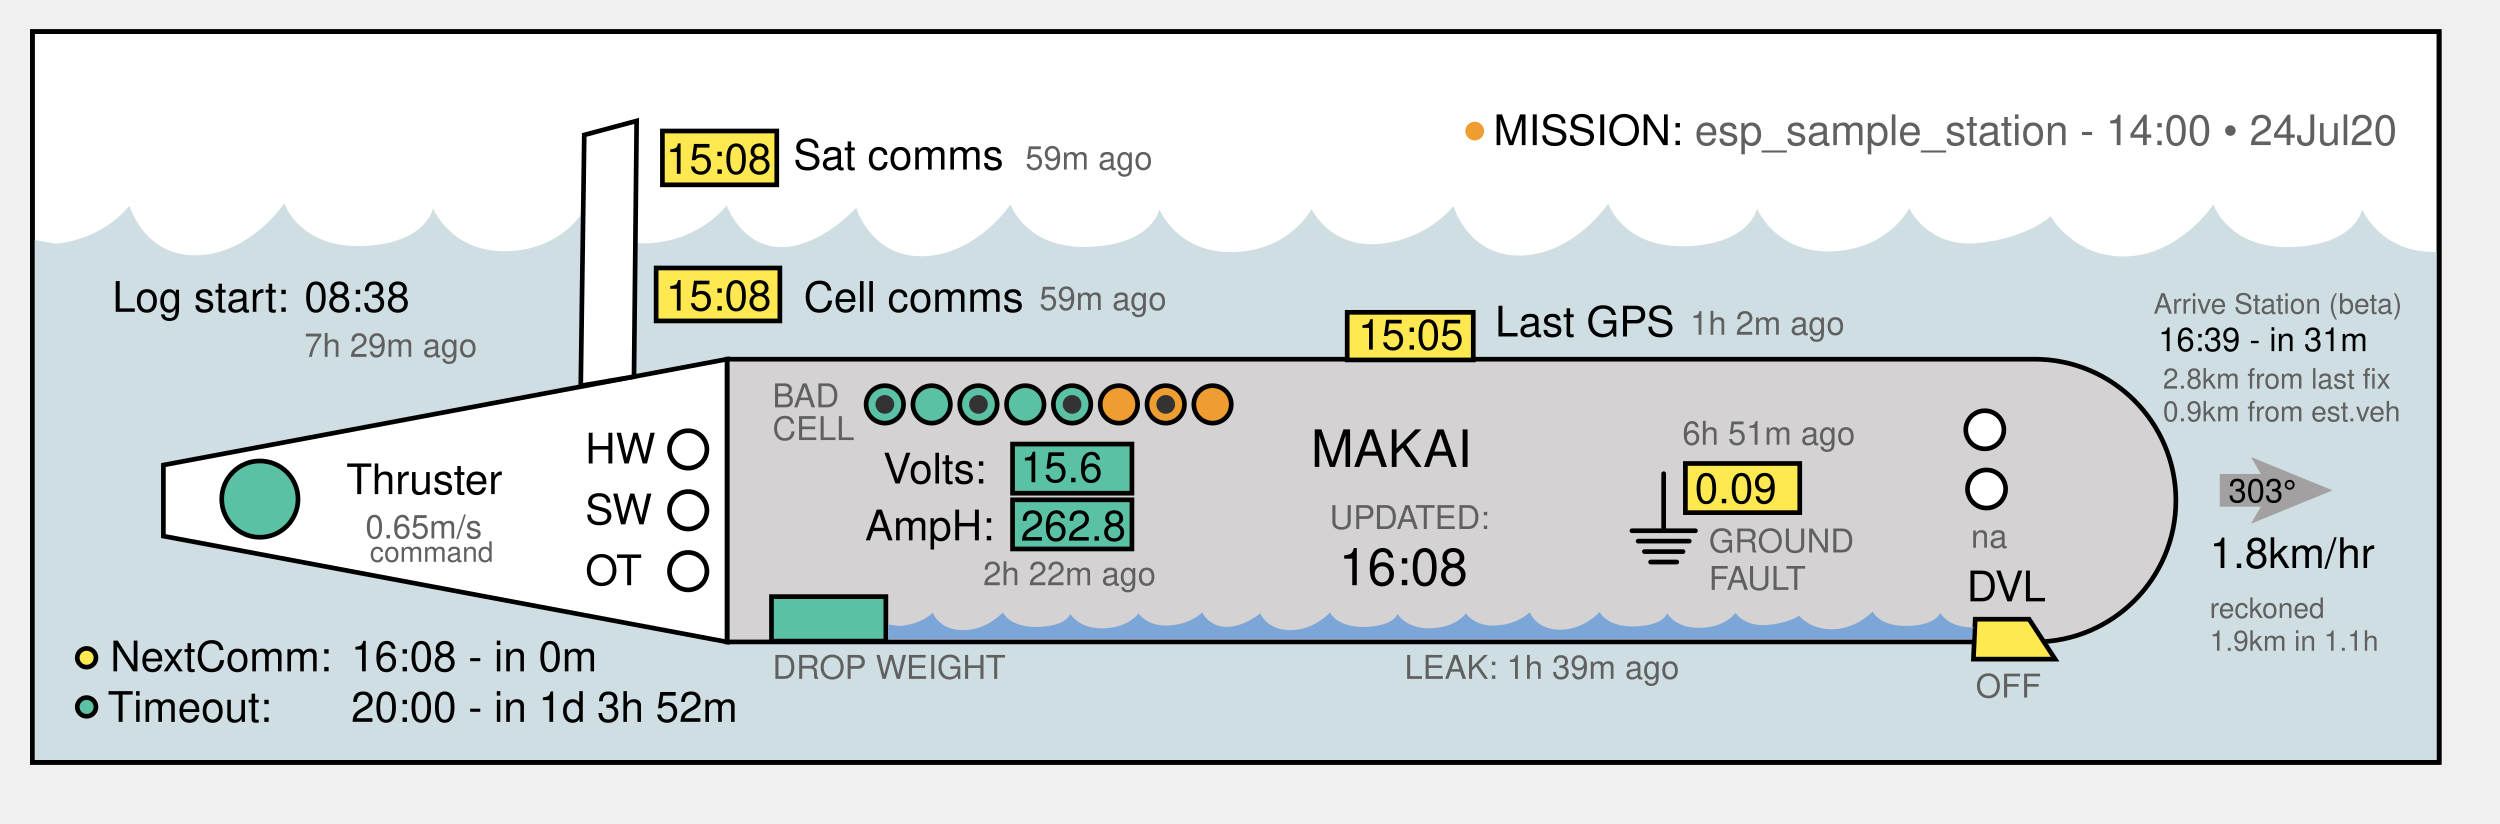
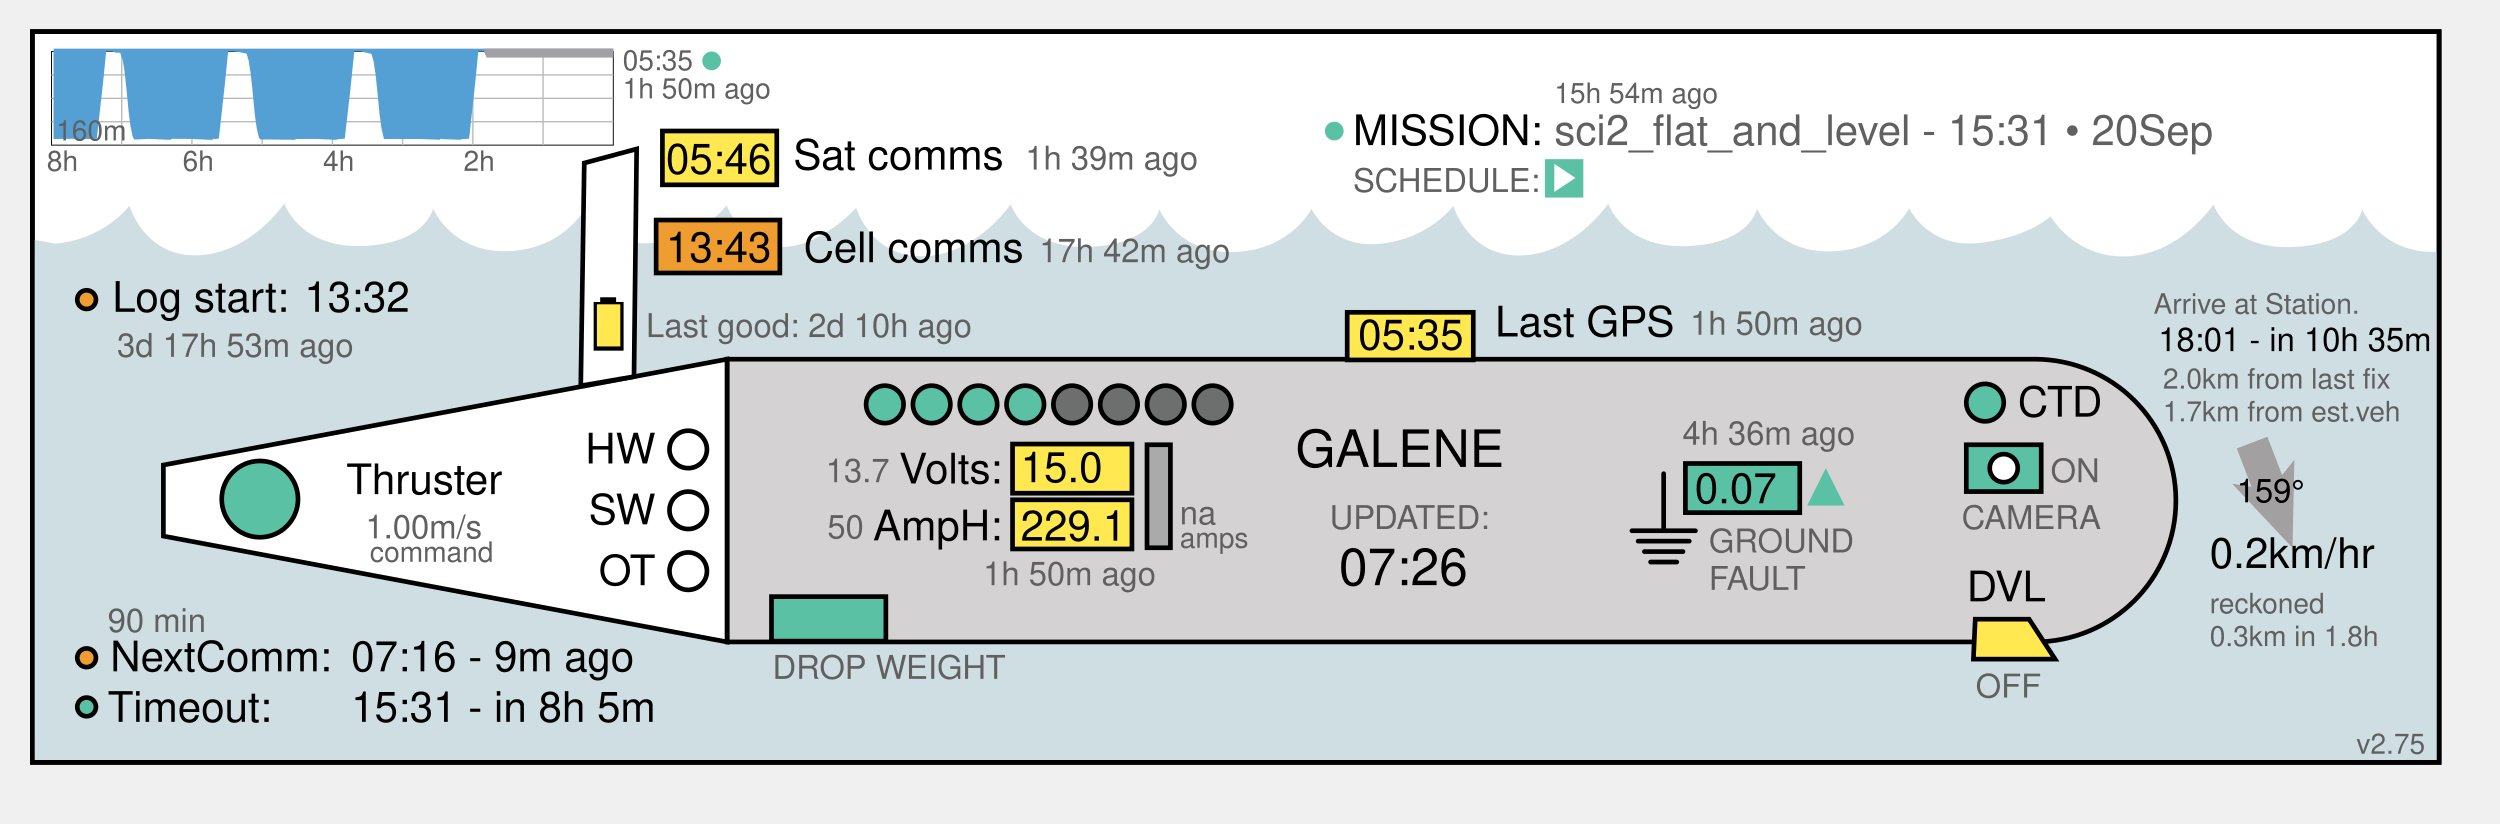
<svg xmlns="http://www.w3.org/2000/svg" version="1.1" id="Layer_1" x="0px" y="0px" viewBox="120 155 534 176" xml:space="preserve">
  <style type="text/css">
	.st0{fill:#CFDEE2;} 
	.st1{fill:none;stroke:#000000; }
	.st2{fill:#D4D2D2;stroke:#000000; } 
	.st3{fill:#FFFFFF;stroke:#000000; } 
	.st4{fill:#5AC1A4;stroke:#000000; } 
	.st5{fill:#FFE850;stroke:#000000; } 
	.st6{fill:#EF9D30;stroke:#000000; } 
	.st7{fill:#FFFFFF;stroke:#000000;stroke-linecap:round; }
	.st8{fill:#C6C4C4;stroke:#000000;stroke-linecap:round; }
	.st9{font-family:HelveticaNeue, Helvetica, Arial, sans-serif;}
	.st10{font-size:9px;}
	.st11{fill:#6D6E6E;stroke:#000000; } 
	.st12{fill:#606060;}  
	.st13{font-size:7px;}
	.st14{font-family:HelveticaNeue-Medium, Helvetica, Arial, sans-serif; }
	.st15{font-size:11px;}
	.st16{fill:#A2A0A0;} 
	.st17{fill:#e3cfa7;} 
	.st18{fill:none;stroke:none; } 
	.st19{fill:#555555;stroke:#000000;stroke-miterlimit:10;}  
	.st20{fill:#e3cfa7;stroke:#000000;stroke-miterlimit:10;}  
	.st21{fill:none;stroke:#46A247;stroke-width:4;stroke-miterlimit:10;} 
	.st22{fill:none;stroke:#555555;stroke-width:9;stroke-linecap:round;stroke-miterlimit:10;} 
	.st23{fill:none;stroke:#46A247;stroke-width:4;stroke-miterlimit:10;} 
	.st24{font-size:6px;}
	.st25{fill:#5AC1A4;stroke:none; } 
	.st26{fill:#FFE850;stroke:none; } 
	.st27{fill:#EF9D30;stroke:none; } 	
- 	
+ 	.stwhite{fill:#FFFFFF;stroke:none; } 	
	.st28{fill:#333333; } 
	.st30{font-size:8px;} 
	.st31{fill:#B4372D;} 
- 
+ 	.st32{fill:#aaaaaa;stroke:#000000; } 
+ 	.st33{fill:#FFEEBB;stroke:none; } 
	.stleak2{fill:#7DA6D8;} 
- 	.stleak1{fill:#92c19b;} 
- 
+ 	.stleak1orig{fill:#92c19b;} 
+ 	.stleak1{fill:#a7fbf5;} 
+ 	.stbuoyline{fill:none;stroke:#6D6E6E; stroke-width:4.5;}
+ 	.semitrans{fill:#AAAAAAAA; stroke:#AAAAAAAA;}  
+ 	.semitransline{fill:#AAAAAAAA; stroke:#AAAAAAAA; stroke-width:4.5;}  
+ 	.sparkbg{fill:#E8E8F0;stroke:none; } 
+ 	.sparkline{fill:none;stroke:#000000; stroke-width:0.2;}  
+ 	.sparkpoly{fill:#549fd4;stroke:none; } 	
+ 	.sparktext{font-size:6px; } 
+ 	.gridline{fill:none;stroke:#BBBBBB; stroke-width:0.3;}  
	</style>
  <rect desc="backgroundbox" x="126.91" y="161.76" class="st3" width="514.08" height="156.08" />
  <g transform="translate(0 8)">
    <g>
      <path class="st0" d="M640.68,200.81v108.71H126.47V198.07l5.36,0.98c10.57-0.98,15.74-8.04,15.74-8.04l0.18,0.2    c0,0,3.21,10.75,14.54,10.32c11.33-0.43,18.44-11.08,18.44-11.08s3.19,9.61,16.79,9.09c13.6-0.52,14.98-8.01,14.98-8.01    s3.95,9.58,16.03,9.12c12.09-0.46,16.47-9.21,16.47-9.21s3.93,8.43,14.49,7.46c10.57-0.98,15.74-8.04,15.74-8.04    s3.15,8.92,11.62,8.92c8.47,0,16.04-8.38,16.04-8.38s3.21,10.75,14.54,10.32c11.33-0.43,18.44-11.08,18.44-11.08    s3.19,9.61,16.79,9.09c13.6-0.52,14.98-8.01,14.98-8.01s3.95,9.58,16.03,9.12c12.09-0.46,16.47-9.21,16.47-9.21    s3.93,8.43,14.49,7.46c10.57-0.98,15.74-8.04,15.74-8.04l0.18,0.2c0,0,3.21,10.75,14.54,10.32c11.33-0.43,18.44-11.08,18.44-11.08    s3.19,9.61,16.79,9.09c13.6-0.52,14.98-8.01,14.98-8.01s3.95,9.58,16.03,9.12c12.09-0.46,16.47-9.21,16.47-9.21    s3.93,8.43,14.49,7.46c10.57-0.98,15.74-5.72,15.74-5.72s5,8.97,16.33,8.54c11.33-0.43,18.44-11.08,18.44-11.08    s3.19,9.61,16.79,9.09c13.6-0.52,14.98-8.01,14.98-8.01S628.59,201.27,640.68,200.81" />
    </g>
  </g>
  <rect desc="dirtbox" x="126.91" y="281.76" class="st18" width="514.08" height="36.08" />
  <rect desc="backgroundbox" x="126.91" y="161.76" class="st1" width="514.08" height="156.08" />
  <line desc="bigcable" class="st18" x1="250.77" y1="292.21" x2="268.73" y2="281.71" />
  <path desc="smallcable" class="st18" d="M137.01,323.1c0,0,7.44-8.93,20.84-8.93s20.85,8.93,42.05,8.93s29.77-18.98,47.66-28.86" />
+   <g id="Layer_2">
+     <circle class="st18" cx="538" cy="203.7" r="13.9" />
+     <line class="st18" x1="538" y1="317.5" x2="538" y2="224.5" />
+     <polygon class="st18" points="536,225.5 540,225.5 545.6,215.4 530.5,215.4  " />
+     <circle class="st18" cx="538" cy="220.9" r="1.5" />
+   </g>
  <path class="st2" d="M554.57,292.12l-279.27,0l0-60.4l279.27,0c16.68,0,30.2,13.52,30.2,30.2v0  C584.77,278.6,571.25,292.12,554.57,292.12z" />
  <polygon class="st3" points="154.9,269.51 275.29,292.12 275.29,231.72 154.9,254.33 " />
-   <polygon class="st3" points="255.42,235.44 244.05,237.4 244.8,183.82 255.99,180.82 " />
-   <text desc="HardwareLabel" text-anchor="right" transform="matrix(1 0 0 1 245 254)" class="st9 st10">HW</text>
-   <text desc="SoftwareLabel" text-anchor="right" transform="matrix(1 0 0 1 245 267)" class="st9 st10">SW</text>
-   <text desc="OtherLabel" text-anchor="right" transform="matrix(1 0 0 1 245 280)" class="st9 st10">OT</text>
-   <circle desc="HW" class="st3" cx="267" cy="251" r="4" />
-   <circle desc="SW" class="st3" cx="267" cy="264" r="4" />
-   <circle desc="OT" class="st3" cx="267" cy="277" r="4" />
+   <polygon class="st3" points="255.42,235.44 244.05,237.4 244.8,189.82 255.99,186.82 " />
+   <text desc="HardwareLabel" text-anchor="end" transform="matrix(1 0 0 1 260 254)" class="st9 st10">HW</text>
+   <text desc="SoftwareLabel" text-anchor="end" transform="matrix(1 0 0 1 260 267)" class="st9 st10">SW</text>
+   <text desc="OtherLabel" text-anchor="end" transform="matrix(1 0 0 1 260 280)" class="st9 st10">OT</text>
+   <text desc="text_batteryduration" x="372" y="255" class="st18 st9 st13">na</text>
+   <text desc="text_durationlabel" x="372" y="260" class="st18 st9 st24" />
+   <rect desc="current" x="365" y="250" class="st32" width="5" height="22" />
+   <text desc="text_current" x="372" y="267" class="st12 st9 st13">na</text>
  <rect desc="drop" x="284.79" y="282.44" class="st4" width="24.43" height="9.5" />
  <g>
    <line class="st7" x1="475.36" y1="256.18" x2="475.36" y2="267.72" />
    <line class="st7" x1="468.58" y1="268.37" x2="482.15" y2="268.37" />
    <line class="st7" x1="469.91" y1="270.59" x2="480.82" y2="270.59" />
    <line class="st7" x1="471.24" y1="272.82" x2="479.49" y2="272.82" />
  </g>
  <line class="st8" x1="472.57" y1="275.05" x2="478.16" y2="275.05" />
  <circle desc="thrust" class="st4" cx="175.51" cy="261.61" r="8.15" />
  <g>
    <circle desc="bat1" class="st4" cx="309" cy="241.38" r="4" />
    <circle desc="bat2" class="st4" cx="319" cy="241.38" r="4" />
    <circle desc="bat3" class="st4" cx="329" cy="241.38" r="4" />
    <circle desc="bat4" class="st4" cx="339" cy="241.38" r="4" />
-     <circle desc="bat5" class="st4" cx="349" cy="241.38" r="4" />
-     <circle desc="bat6" class="st6" cx="359" cy="241.38" r="4" />
-     <circle desc="bat7" class="st6" cx="369" cy="241.38" r="4" />
-     <circle desc="bat8" class="st6" cx="379" cy="241.38" r="4" />
-   </g>
-   <circle desc="missiondefault" class="st27" cx="435" cy="183" r="2" />
-   <circle desc="scheduleddefault" class="st18" cx="435" cy="193.5" r="1.6" />
-   <circle desc="commoverdue" class="st5" cx="138.5" cy="295.5" r="2" />
+     <circle desc="bat5" class="st11" cx="349" cy="241.38" r="4" />
+     <circle desc="bat6" class="st11" cx="359" cy="241.38" r="4" />
+     <circle desc="bat7" class="st11" cx="369" cy="241.38" r="4" />
+     <circle desc="bat8" class="st11" cx="379" cy="241.38" r="4" />
+   </g>
+   <rect desc="argobattery_back" x="247.3" y="220" class="st32" width="5.4" height="9.4" />
+   <rect desc="argobattery_top" x="248.7" y="219" class="st32" width="2.4" height="1" />
+   <rect desc="argobattery" x="247.5" y="220" class="st26" width="5" height="9" />
+   <circle desc="CTD" class="st4" cx="544" cy="241" r="4" />
+   <circle desc="missiondefault" class="st25" cx="405" cy="183" r="2" />
+   <circle desc="scheduleddefault" class="st18" cx="405" cy="193.5" r="1.6" />
+   <circle desc="commoverdue" class="st6" cx="138.5" cy="295.5" r="2" />
+   <circle desc="logoverdue" class="st6" cx="138.5" cy="219" r="2" />
  <circle desc="missionoverdue" class="st4" cx="138.5" cy="306" r="2" />
  <rect desc="satcomm" x="261.49" y="182.98" class="st5" width="24.43" height="11.5" />
-   <rect desc="cell" x="260.15" y="212.24" class="st5" width="26.43" height="11.31" />
+   <rect desc="cell" x="260.15" y="202" class="st6" width="26.43" height="11.31" />
  <rect desc="gps" x="407.76" y="221.71" class="st5" width="26.93" height="10.17" />
-   <rect desc="amps" x="336.28" y="261.76" class="st4" width="25.5" height="10.5" />
-   <rect desc="volts" x="336.28" y="249.85" class="st4" width="25.5" height="10.5" />
-   <rect desc="gf_rect" x="480" y="254.0" class="st5" width="24.43" height="10.5" />
+   <rect desc="amps" x="336.28" y="261.76" class="st5" width="25.5" height="10.5" />
+   <rect desc="volts" x="336.28" y="249.85" class="st5" width="25.5" height="10.5" />
+   <rect desc="gf_rect" x="480" y="254.0" class="st4" width="24.43" height="10.5" />
+   <circle desc="HW" class="st3" cx="267" cy="251" r="4" />
+   <circle desc="SW" class="st3" cx="267" cy="264" r="4" />
+   <circle desc="OT" class="st3" cx="267" cy="277" r="4" />
  <polygon desc="dvl" class="st5" points="541.91,287.26 553.41,287.26 558.97,295.79 541.52,295.79 " />
  <polygon desc="cart" class="st18" points="348.8,282.24 348.8,315.73 524.05,315.73 524.05,282.24 503.4,282.24 496.15,301.22 381.17,301.22   369.22,282.74 " />
  <circle desc="circle1" class="st18" cx="362.59" cy="298.44" r="5.86" />
  <circle desc="circle2" class="st18" cx="510.1" cy="298.44" r="5.86" />
-   <circle desc="UBAT" class="st3" cx="543.96" cy="246.8" r="4.07" />
-   <circle desc="flow" class="st3" cx="544.33" cy="259.45" r="4.07" />
-   <text desc="text_flowago" transform="matrix(1 0 0 1 541.0 272.0)" class="st12 st9 st13">na</text>
-   <g desc="arrow">
+   <text desc="text_flowago" transform="matrix(1 0 0 1 541.0 272.0)" class="st12 st9 st13" />
+   <circle desc="UBAT" class="st18" cx="544" cy="251" r="4" />
+   <circle desc="flow" class="st18" cx="544" cy="261" r="4" />
+   <text desc="text_cameraago" transform="matrix(1 0 0 1 558 258)" class="st12 st9 st13">ON </text>
+   <rect desc="CameraBody" class="st4" x="540" y="250" width="16" height="10" />
+   <circle desc="CameraLens" class="st3" cx="548" cy="255" r="3" />
+   <polygon desc="LowGF" class="st18" points="510,263 514,255 506,255 510,263" />
+   <polygon desc="HighGF" class="st25" points="510,255 514,263 506,263 510,255" />
+   <g desc="arrow" transform="rotate (-90,604.94,259.74), rotate(159,605,259.74)">
    <rect x="594.14" y="256.24" class="st16" width="11.73" height="7" />
    <g>
-       <polygon class="st16" points="618.22,259.74 600.81,266.86 604.94,259.74 600.81,252.63   " />
+       <polygon class="st16" points="618.22,259.74 600.81,266.86 604.94,259.74 600.81,252.63" />
    </g>
  </g>
-   <text desc="mission" transform="matrix(1 0 0 1 482.0 186)" class="st9 st10 st12">esp_sample_station - 14:00 • 24Jul20</text>
-   <text desc="mission" transform="matrix(1 0 0 1 439.5 196)" class="st12 st9 st13" />
-   <text desc="text_cell" transform="matrix(1 0 0 1 262.2472 221.3249)" class="st9 st10">15:08</text>
-   <text desc="test_note" transform="matrix(1 0 0 1 133 174)" class="st12 st9 st13" />
-   <text desc="test_notetime" transform="matrix(1 0 0 1 134 180)" class="st12 st9 st24" />
-   <text desc="text_sat" transform="matrix(1 0 0 1 262.2478 192.1254)" class="st9 st10">15:08</text>
-   <text desc="text_gps" transform="matrix(1 0 0 1 410.1005 229.6799)" class="st9 st10">15:05</text>
-   <text desc="text_bearing" transform="matrix(1 0 0 1 596 262.3)" class="st9 st13">303°</text>
-   <text desc="text_thrusttime" transform="matrix(1 0 0 1 592 276.3205)" class="st9 st10">1.8km/hr</text>
-   <text desc="text_nextcomm" transform="matrix(1 0 0 1 195 298.3899)" class="st9 st10">16:08 - in 0m</text>
-   <text desc="text_timeout" transform="matrix(1 0 0 1 195 309.1899)" class="st9 st10">20:00 - in 1d 3h 52m</text>
-   <text desc="text_commago" transform="matrix(1 0 0 1 339.0 191.2224)" class="st12 st9 st13">59m ago</text>
-   <text desc="text_logtime" transform="matrix(1 0 0 1 185.0 221.6039)" class="st9 st10">08:38</text>
-   <text desc="text_logago" transform="matrix(1 0 0 1 185.0 231.2224)" class="st12 st9 st13">7h 29m ago</text>
-   <text desc="text_cellago" transform="matrix(1 0 0 1 342.0 221.2224)" class="st12 st9 st13">59m ago</text>
-   <text desc="text_volts" transform="matrix(1 0 0 1 338.0 257.9931)" class="st9 st10">15.6</text>
-   <text desc="text_amps" transform="matrix(1 0 0 1 338.0 270.4917)" class="st9 st10">262.8</text>
-   <text desc="text_ampago" transform="matrix(1 0 0 1 330.0 280.0)" class="st12 st9 st13">2h 22m ago</text>
-   <text desc="text_droptime" transform="matrix(1 0 0 1 338 300)" class="st12 st9 st13" />
-   <text desc="text_gftime" transform="matrix(1 0 0 1 479.3629 250)" class="st12 st9 st13">6h 51m ago</text>
-   <text desc="text_gpsago" transform="matrix(1 0 0 1 481 226.5)" class="st12 st9 st13">1h 2m ago</text>
-   <text desc="text_gf" transform="matrix(1 0 0 1 482 262.4973)" class="st9 st10">0.09</text>
-   <text desc="text_speed" transform="matrix(1 0 0 1 198.0612 270)" class="st12 st9 st13">0.65m/s</text>
-   <text desc="text_vehicle" transform="matrix(1 0 0 1 400 254.7336)" class="st14 st15">MAKAI</text>
-   <text desc="text_lastupdate" transform="matrix(1 0 0 1 406.0 280.0)" class="st14 st15">16:08</text>
-   <text desc="reckoned_detail" transform="matrix(1 0 0 1 592 294)" class="st12 st9 st24">1.9km in 1.1h</text>
-   <text desc="text_arrivestation" transform="matrix(1 0 0 1 581 230)" class="st9 st13">16:39 - in 31m</text>
-   <text desc="text_stationdist" transform="matrix(1 0 0 1 582 238)" class="st12 st9 st24">2.8km from last fix</text>
-   <text desc="text_currentdist" transform="matrix(1 0 0 1 582 245)" class="st12 st9 st24">0.9km from est.veh</text>
+   <text desc="mission" transform="matrix(1 0 0 1 452.0 186)" class="st9 st10 st12 ">sci2_flat_and_level - 15:31 • 20Sep</text>
+   <text desc="text_missionago" transform="matrix(1 0 0 1 452 177)" class="st12 st9 sparktext">15h 54m ago</text>
+   <text desc="missionsched" transform="matrix(1 0 0 1 460 196)" class="st12 st9 st13" />
+   <text desc="text_cell" transform="matrix(1 0 0 1 262.2472 211)" class="st9 st10">13:43</text>
+   <text desc="text_sat" transform="matrix(1 0 0 1 262.2478 192.1254)" class="st9 st10">05:46</text>
+   <text desc="text_gps" transform="matrix(1 0 0 1 410.1005 229.6799)" class="st9 st10">05:35</text>
+   <text desc="text_bearing" transform="matrix(1 0 0 1 605 262.3)" text-anchor="middle" class="st9 st13">159°</text>
+   <text desc="text_thrusttime" transform="matrix(1 0 0 1 592 276.3205)" class="st9 st10">0.2km/hr</text>
+   <text desc="text_needcommstime" transform="matrix(1 0 0 1 143 290)" class="st12 st9 st13">90 min</text>
+   <text desc="text_nextcomm" transform="matrix(1 0 0 1 195 298.3899)" class="st9 st10">07:16 - 9m ago</text>
+   <text desc="text_commago" transform="matrix(1 0 0 1 339.0 191.2224)" class="st12 st9 st13">1h 39m ago</text>
+   <text desc="text_logtime" transform="matrix(1 0 0 1 185.0 221.6039)" class="st9 st10">13:32</text>
+   <text desc="text_logago" transform="matrix(1 0 0 1 145.0 231.2224)" class="st12 st9 st13">3d 17h 53m ago</text>
+   <text desc="text_cellago" transform="matrix(1 0 0 1 342.0 211)" class="st12 st9 st13">17h 42m ago</text>
+   <text desc="text_argoago" transform="matrix(1 0 0 1 258 227)" class="st12 st9 st13">Last good: 2d 10h ago</text>
+   <text desc="text_volts" transform="matrix(1 0 0 1 338.0 257.9931)" class="st9 st10">15.0</text>
+   <text desc="text_amps" transform="matrix(1 0 0 1 338.0 270.4917)" class="st9 st10">229.1</text>
+   <text desc="text_ampago" transform="matrix(1 0 0 1 330.0 280.0)" class="st12 st9 st13">1h 50m ago</text>
+   <text desc="text_droptime" transform="matrix(1 0 0 1 285 307)" class="st12 st9 st13" />
+   <text desc="text_gftime" transform="matrix(1 0 0 1 479.3629 250)" class="st12 st9 st13">4h 36m ago</text>
+   <text desc="text_gpsago" transform="matrix(1 0 0 1 481 226.5)" class="st12 st9 st13">1h 50m ago</text>
+   <text desc="text_gf" transform="matrix(1 0 0 1 482 262.4973)" class="st9 st10">0.07</text>
+   <text desc="text_arrive" transform="matrix(1 0 0 1 580 222)" class="st12 st9 st24">Arrive at Station.</text>
+   <text desc="text_speed" transform="matrix(1 0 0 1 198.0612 270)" class="st12 st9 st13">1.00m/s</text>
+   <text desc="text_vehicle" transform="matrix(1 0 0 1 419 254.7336)" text-anchor="middle" class="st14 st15">GALENE</text>
+   <text desc="text_lastupdate" transform="matrix(1 0 0 1 406.0 280.0)" class="st14 st15">07:26</text>
+   <text desc="reckoned_detail" transform="matrix(1 0 0 1 592 293)" class="st12 st9 st24">0.3km in 1.8h</text>
+   <text desc="text_arrivestation" transform="matrix(1 0 0 1 581 230)" class="st9 st13">18:01 - in 10h 35m</text>
+   <text desc="text_stationdist" transform="matrix(1 0 0 1 582 238)" class="st12 st9 st24">2.0km from last fix</text>
+   <text desc="text_currentdist" transform="matrix(1 0 0 1 582 245)" class="st12 st9 st24">1.7km from est.veh</text>
  <text desc="text_dvlstatus" transform="matrix(1 0 0 1 542 304)" class="st12 st9 st13">OFF</text>
-   <text desc="text_criticalerror" transform="matrix(1 0 0 1 154.0 176)" class="st9 st30 st31" />
-   <text desc="text_criticaltime" transform="matrix(1 0 0 1 156 183)" class="st12 st9 st13" />
-   <text transform="matrix(1 0 0 1 439.0 186)" class="st9 st10">MISSION:</text>
-   <text transform="matrix(1 0 0 1 404.0 268.0)" class="st12 st9 st13">UPDATED:</text>
-   <g>
-     <circle desc="badbatteryspot" class="st28" cx="309" cy="241.38" r="2" />
-     <circle desc="badbatteryspot" class="st28" cx="329" cy="241.38" r="2" />
-     <circle desc="badbatteryspot" class="st28" cx="349" cy="241.38" r="2" />
-     <circle desc="badbatteryspot" class="st28" cx="369" cy="241.38" r="2" />
-     <text transform="matrix(1 0 0 1 285.0 242)" class="st12 st9 st13">BAD</text>
-     <text transform="matrix(1 0 0 1 285.0 249)" class="st12 st9 st13">CELL</text>
-   </g>
-   <g transform="translate(119.3 -107.2)">
-     <path class="stleak2" d="M422,396.5v2.2H190.4v-3.1l2.4,0.3c4.8-0.3,7.1-2.8,7.1-2.8l0.1,0.1c0,0,1.4,3.7,6.6,3.6  c5.1-0.1,8.3-3.8,8.3-3.8s1.4,3.3,7.6,3.1s6.8-2.8,6.8-2.8s1.8,3.3,7.2,3.1c5.5-0.2,7.4-3.2,7.4-3.2s1.8,2.9,6.5,2.6  c4.8-0.3,7.1-2.8,7.1-2.8s1.4,3.1,5.2,3.1c3.8,0,7.2-2.9,7.2-2.9s1.4,3.7,6.6,3.6c5.1-0.1,8.3-3.8,8.3-3.8s1.4,3.3,7.6,3.1  s6.8-2.8,6.8-2.8s1.8,3.3,7.2,3.1c5.5-0.2,7.4-3.2,7.4-3.2s1.8,2.9,6.5,2.6c4.8-0.3,7.1-2.8,7.1-2.8l0.1,0.1c0,0,1.4,3.7,6.6,3.6  c5.1-0.1,8.3-3.8,8.3-3.8s1.4,3.3,7.6,3.1c6.1-0.2,6.8-2.8,6.8-2.8s1.8,3.3,7.2,3.1c5.5-0.2,7.4-3.2,7.4-3.2s1.8,2.9,6.5,2.6  c4.8-0.3,7.1-2,7.1-2s2.3,3.1,7.4,2.9s8.3-3.8,8.3-3.8s1.4,3.3,7.6,3.1c6.1-0.2,6.8-2.8,6.8-2.8s1.8,3.3,7.3,3.1" />
-   </g>
-   <text transform="matrix(1 0 0 1 420 300.0)" class="st12 st9 st13">LEAK: 1h 39m ago</text>
-   <text desc="reckoned_label" transform="matrix(1 0 0 1 592 287)" class="st12 st9 st24">reckoned</text>
-   <text desc="speeded_label" transform="matrix(1 0 0 1 199 275)" class="st12 st9 st24">command</text>
-   <text transform="matrix(1 0 0 1 308.64 258.2642)" class="st9 st10">Volts:</text>
-   <text transform="matrix(1 0 0 1 304.7791 270.4165)" class="st9 st10">AmpH:</text>
-   <text transform="matrix(1 0 0 1 285 300)" class="st12 st9 st13">DROP WEIGHT</text>
-   <text transform="matrix(1 0 0 1 143.5453 298.3899)" class="st9 st10">NextComm:</text>
-   <text transform="matrix(1 0 0 1 143.0 309.1899)" class="st9 st10">Timeout: </text>
+   <text desc="text_criticalerror" transform="matrix(1 0 0 1 352.0 300)" class="st9 st30 st31" />
+   <text desc="text_criticaltime" transform="matrix(1 0 0 1 354 307)" class="st12 st9 st13" />
+   <text desc="text_satcomms" transform="matrix(1 0 0 1 289.4541 191.2224)" class="st9 st10 ">Sat comms</text>
+   <text desc="text_nextcommslabel" transform="matrix(1 0 0 1 143.5453 298.3899)" class="st9 st10 ">NextComm:</text>
+   <text transform="matrix(1 0 0 1 143.0 309.1899)" class="st9 st10 ">Timeout: </text>
+   <text desc="text_timeout" transform="matrix(1 0 0 1 195 309.1899)" class="st9 st10">15:31 - in 8h 5m</text>
+   <text desc="text_version" transform="matrix(1 0 0 1 638 316)" text-anchor="end" class="st12 st9 st24">v2.75</text>
+   <text desc="text_thresh_volt" x="310" y="258" text-anchor="end" class="st12 st9 st13">13.7</text>
+   <text desc="text_thresh_amph" x="304.5" y="270" text-anchor="end" class="st12 st9 st13">50</text>
+   <text desc="pausedtext" transform="matrix(1 0 0 1 409 196)" class="st12 st9 st13">SCHEDULE:</text>
+   <rect x="450" y="189" class="st25" width="8.2" height="8.2" />
+   <polygon class="stwhite" points="452,190 452,196 456.5,193" />
  <g>
    <text transform="matrix(1 0 0 1 485 273)" class="st12 st9 st13">GROUND</text>
    <text transform="matrix(1 0 0 1 485 281)" class="st12 st9 st13">FAULT</text>
  </g>
+   <text transform="matrix(1 0 0 1 409.0 186)" class="st9 st10">MISSION:</text>
+   <text transform="matrix(1 0 0 1 404.0 268.0)" class="st12 st9 st13">UPDATED:</text>
+   <rect desc="sparkbox" x="131" y="166" class="sparkline" width="120" height="20" />
+   <polyline desc="sparkline" class="gridline" points="161.0,166 161.0,186" />
+   <polyline desc="sparkline" class="gridline" points="191.0,166 191.0,186" />
+   <polyline desc="sparkline" class="gridline" points="221.0,166 221.0,186" />
+   <polyline desc="sparkline" class="gridline" points="131,171.0 251,171.0" />
+   <polyline desc="sparkline" class="gridline" points="131,176.0 251,176.0" />
+   <polyline desc="sparkline" class="gridline" points="131,181.0 251,181.0" />
+   <polyline desc="minorgrid" class="gridline" points="146.0,166 146.0,186" />
+   <polyline desc="minorgrid" class="gridline" points="176.0,166 176.0,186" />
+   <polyline desc="minorgrid" class="gridline" points="206.0,166 206.0,186" />
+   <polyline desc="minorgrid" class="gridline" points="236.0,166 236.0,186" />
+   <text desc="sparknote" transform="matrix(1 0 0 1 253 170)" class="st12 st9 sparktext">05:35</text>
+   <text desc="sparknote" transform="matrix(1 0 0 1 253 176)" class="st12 st9 sparktext">1h 50m ago</text>
+   <text desc="axislabel" transform="matrix(1 0 0 1 159.0 191.5)" class="st12 st9 sparktext">6h</text>
+   <text desc="axislabel" transform="matrix(1 0 0 1 189.0 191.5)" class="st12 st9 sparktext">4h</text>
+   <text desc="axislabel" transform="matrix(1 0 0 1 219.0 191.5)" class="st12 st9 sparktext">2h</text>
+   <text desc="axislabel" transform="matrix(1 0 0 1 130 191.5)" class="st12 st9 sparktext">8h</text>
+   <circle desc="spr_is_old" class="st25" cx="272" cy="168" r="2" />
+   <polygon desc="sparkpoly" class="sparkpoly" points="131.437,165.4 131.437,184.696 135.439,184.636 136.125,184.7 137.952,184.667 139.886,184.685 140.066,184.708 140.675,184.608 142.033,172.437 142.677,166.027 143.945,166.002 144.722,166.25 145.667,166.261 146.187,167.758 146.567,169.967 147.041,174.304 147.493,179 147.872,181.957 148.363,184.285 148.705,184.812 151.718,184.668 156.447,184.867 156.699,184.646 160.995,184.679 161.169,184.696 165.291,184.875 165.63,184.65 166.227,184.716 166.759,184.521 168.057,172.73 168.731,166.005 169.963,166.002 171.603,166.215 172.674,166.462 173.118,167.962 173.56,170.864 173.913,174.112 174.438,179.569 174.824,182.319 175.314,184.478 175.662,184.804 176.674,184.792 182.975,184.862 183.268,184.694 187.496,184.669 191.747,184.869 192.085,184.75 193.637,184.623 194.837,174.192 195.672,166.003 196.99,166.004 198.315,166.274 199.327,166.511 199.761,167.896 200.206,170.732 200.664,175.158 201.093,179.586 201.485,182.401 202.009,184.682 202.281,184.707 209.702,184.69 213.909,184.854 214.104,184.651 214.281,184.708 218.356,184.854 218.733,184.712 220.197,184.628 221.54,172.343 222.159,166.026 223.459,166.003 223.459,166.125 223.959,167.25 251,167.25  251,165.4" />
+   <polyline desc="sparkline" class="st16" points="223.459,165.4 223.459,166.125 223.959,167.25 251,167.25 251,165.4" />
+   <text desc="sparknote" transform="matrix(1 0 0 1 132 185)" class="st12 st9 sparktext">160m</text>
+   <text desc="reckoned_label" transform="matrix(1 0 0 1 592 286)" class="st12 st9 st24">reckoned</text>
+   <text desc="speeded_label" transform="matrix(1 0 0 1 199 275)" class="st12 st9 st24">command</text>
+   <text transform="matrix(1 0 0 1 334 258.2642)" text-anchor="end" class="st9 st10">Volts:</text>
+   <text transform="matrix(1 0 0 1 334 270.4165)" text-anchor="end" class="st9 st10">AmpH:</text>
+   <text desc="text_amplabel" x="372" y="272" class="st12 st9 st24">amps</text>
+   <text transform="matrix(1 0 0 1 285 300)" class="st12 st9 st13">DROP WEIGHT</text>
+   <text desc="" transform="matrix(1 0 0 1 551 244)" class="st9 st10">CTD</text>
  <text transform="matrix(1 0 0 1 540.0956 283.4494)" class="st9 st10">DVL</text>
  <text transform="matrix(1 0 0 1 439.3514 226.8654)" class="st9 st10">Last GPS</text>
-   <text transform="matrix(1 0 0 1 289.4541 191.2224)" class="st9 st10">Sat comms</text>
-   <text transform="matrix(1 0 0 1 291.6499 221.6039)" class="st9 st10">Cell comms</text>
+   <text transform="matrix(1 0 0 1 291.6499 211)" class="st9 st10">Cell comms</text>
  <text transform="matrix(1 0 0 1 144.0 221.6039)" class="st9 st10">Log start:</text>
  <text transform="matrix(1 0 0 1 193.9667 260.552)" class="st9 st10">Thruster</text>
-   <text desc="arrive_label" transform="matrix(1 0 0 1 580 222)" class="st12 st9 st24">Arrive Station (beta)</text>
+   <text transform="matrix(1 0 0 1 539 268)" class="st12 st9 st13">CAMERA</text>
</svg>
